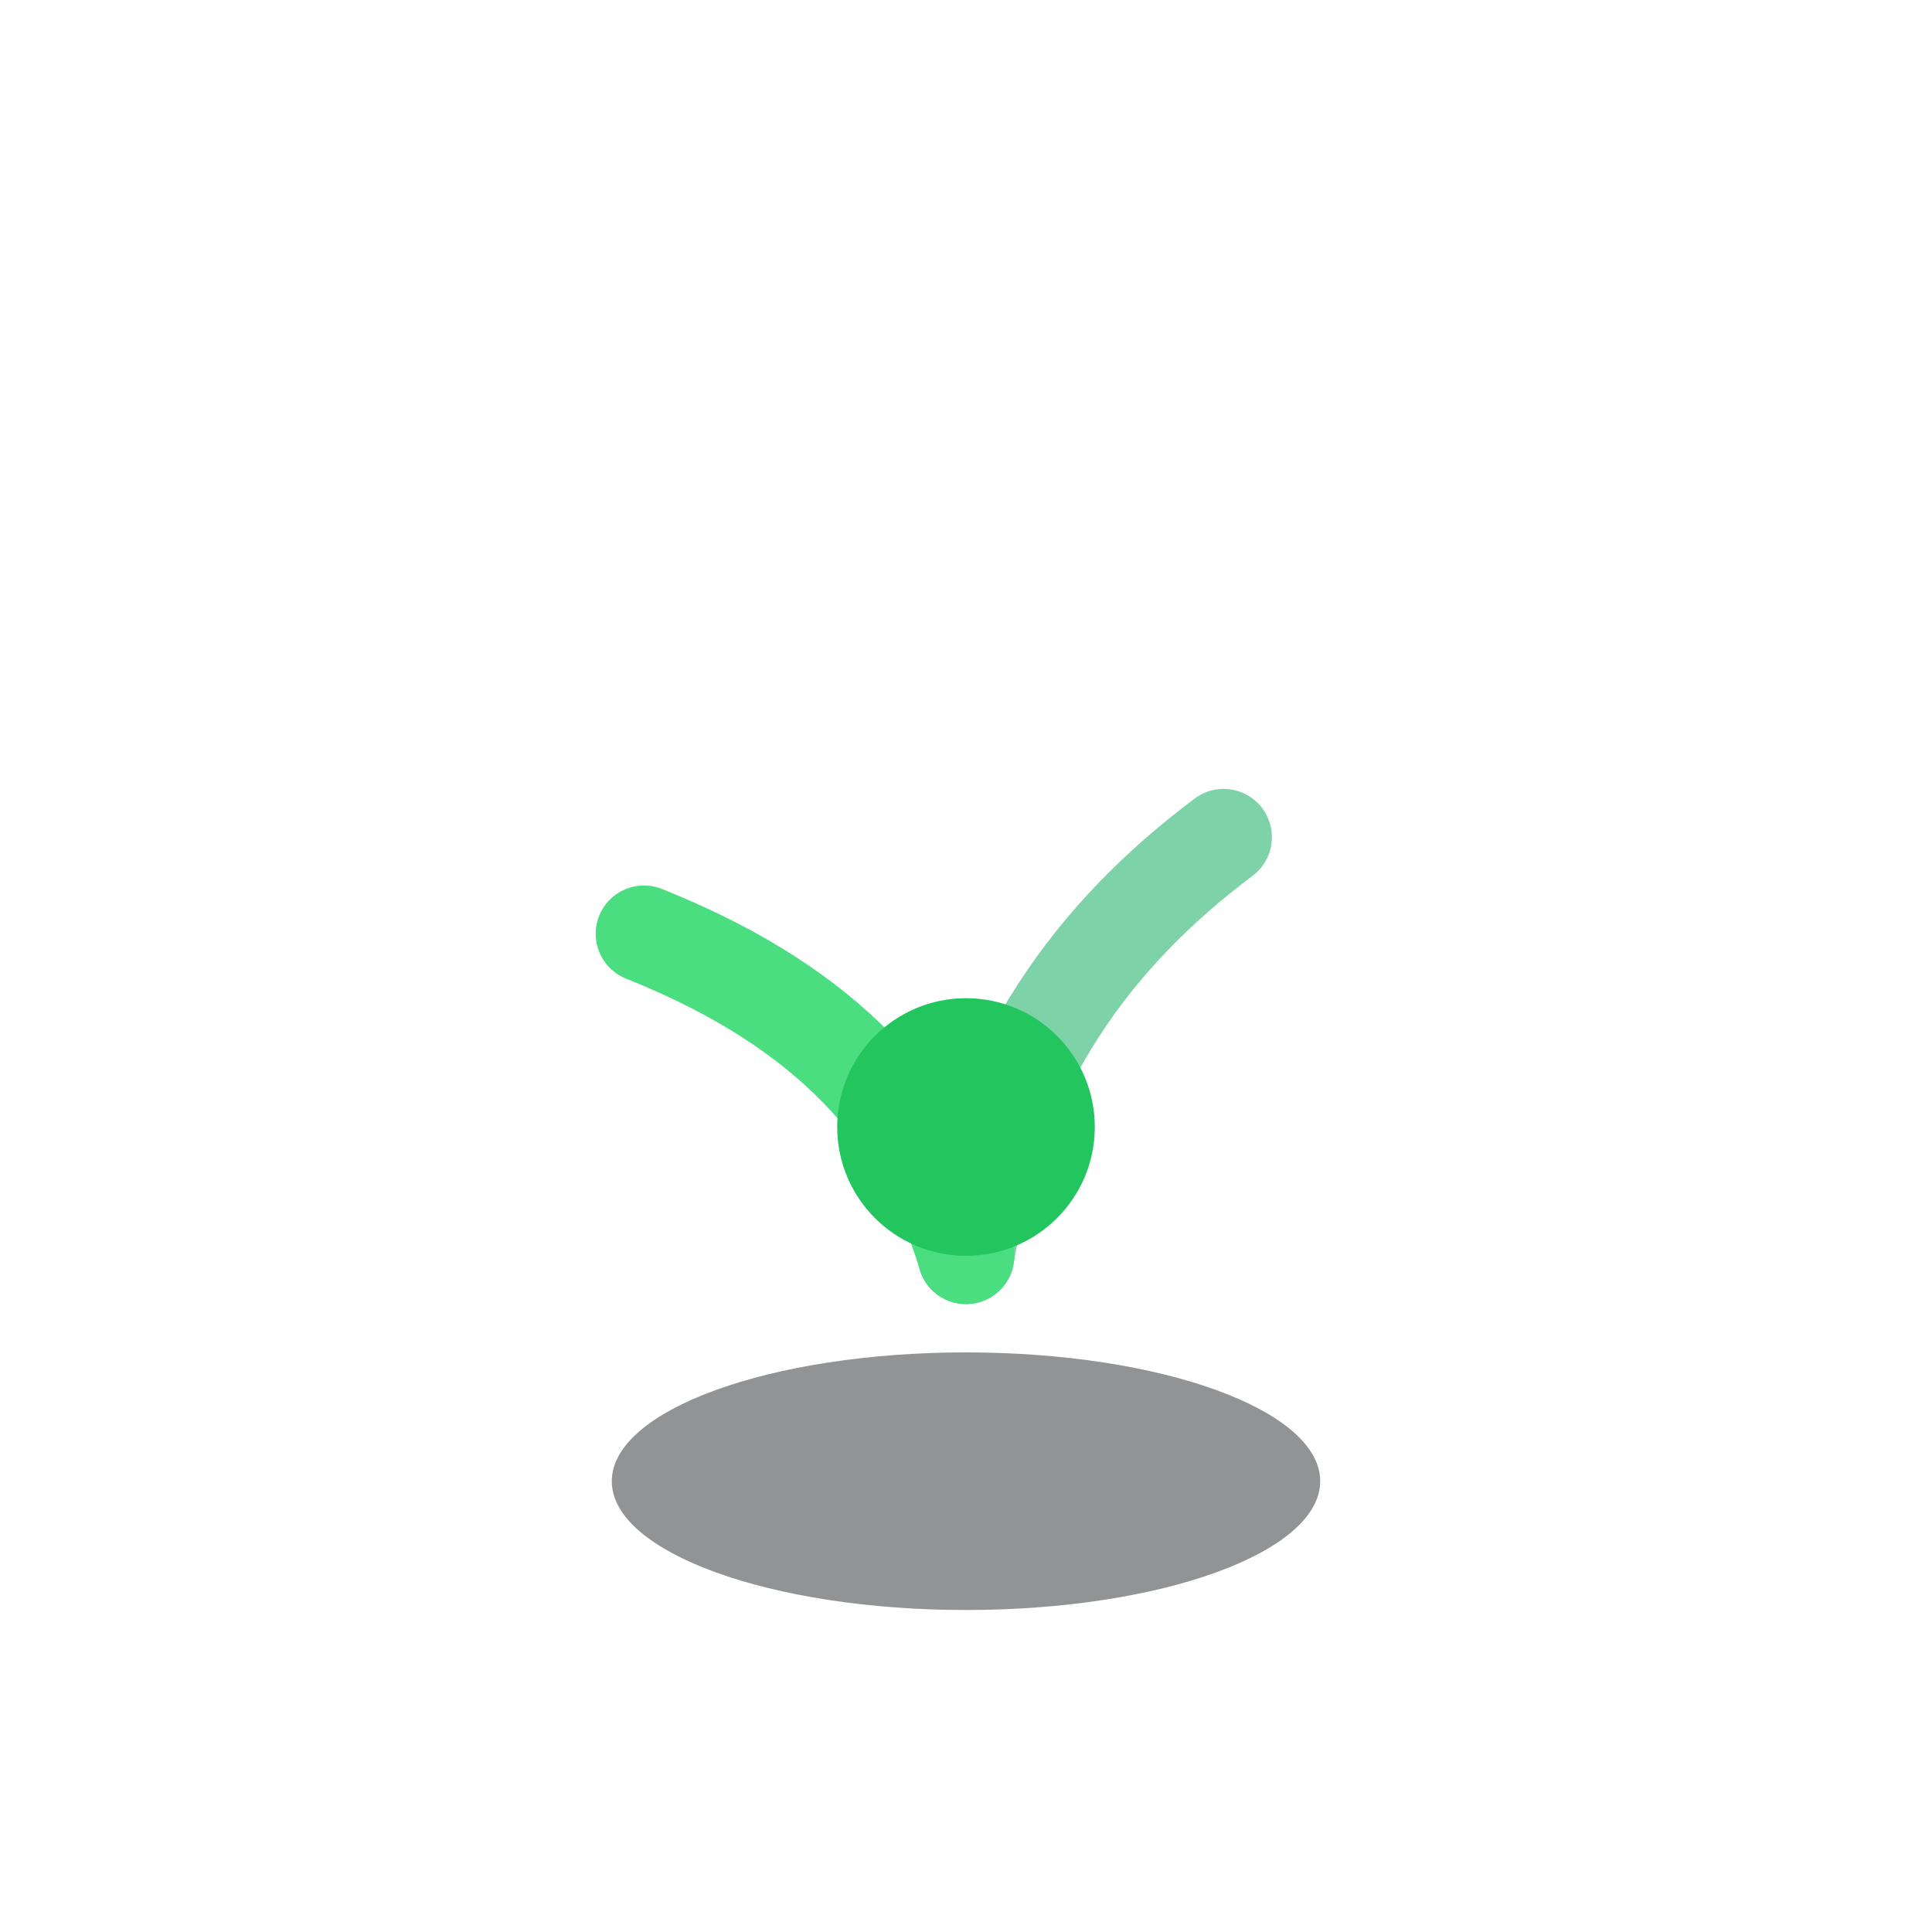
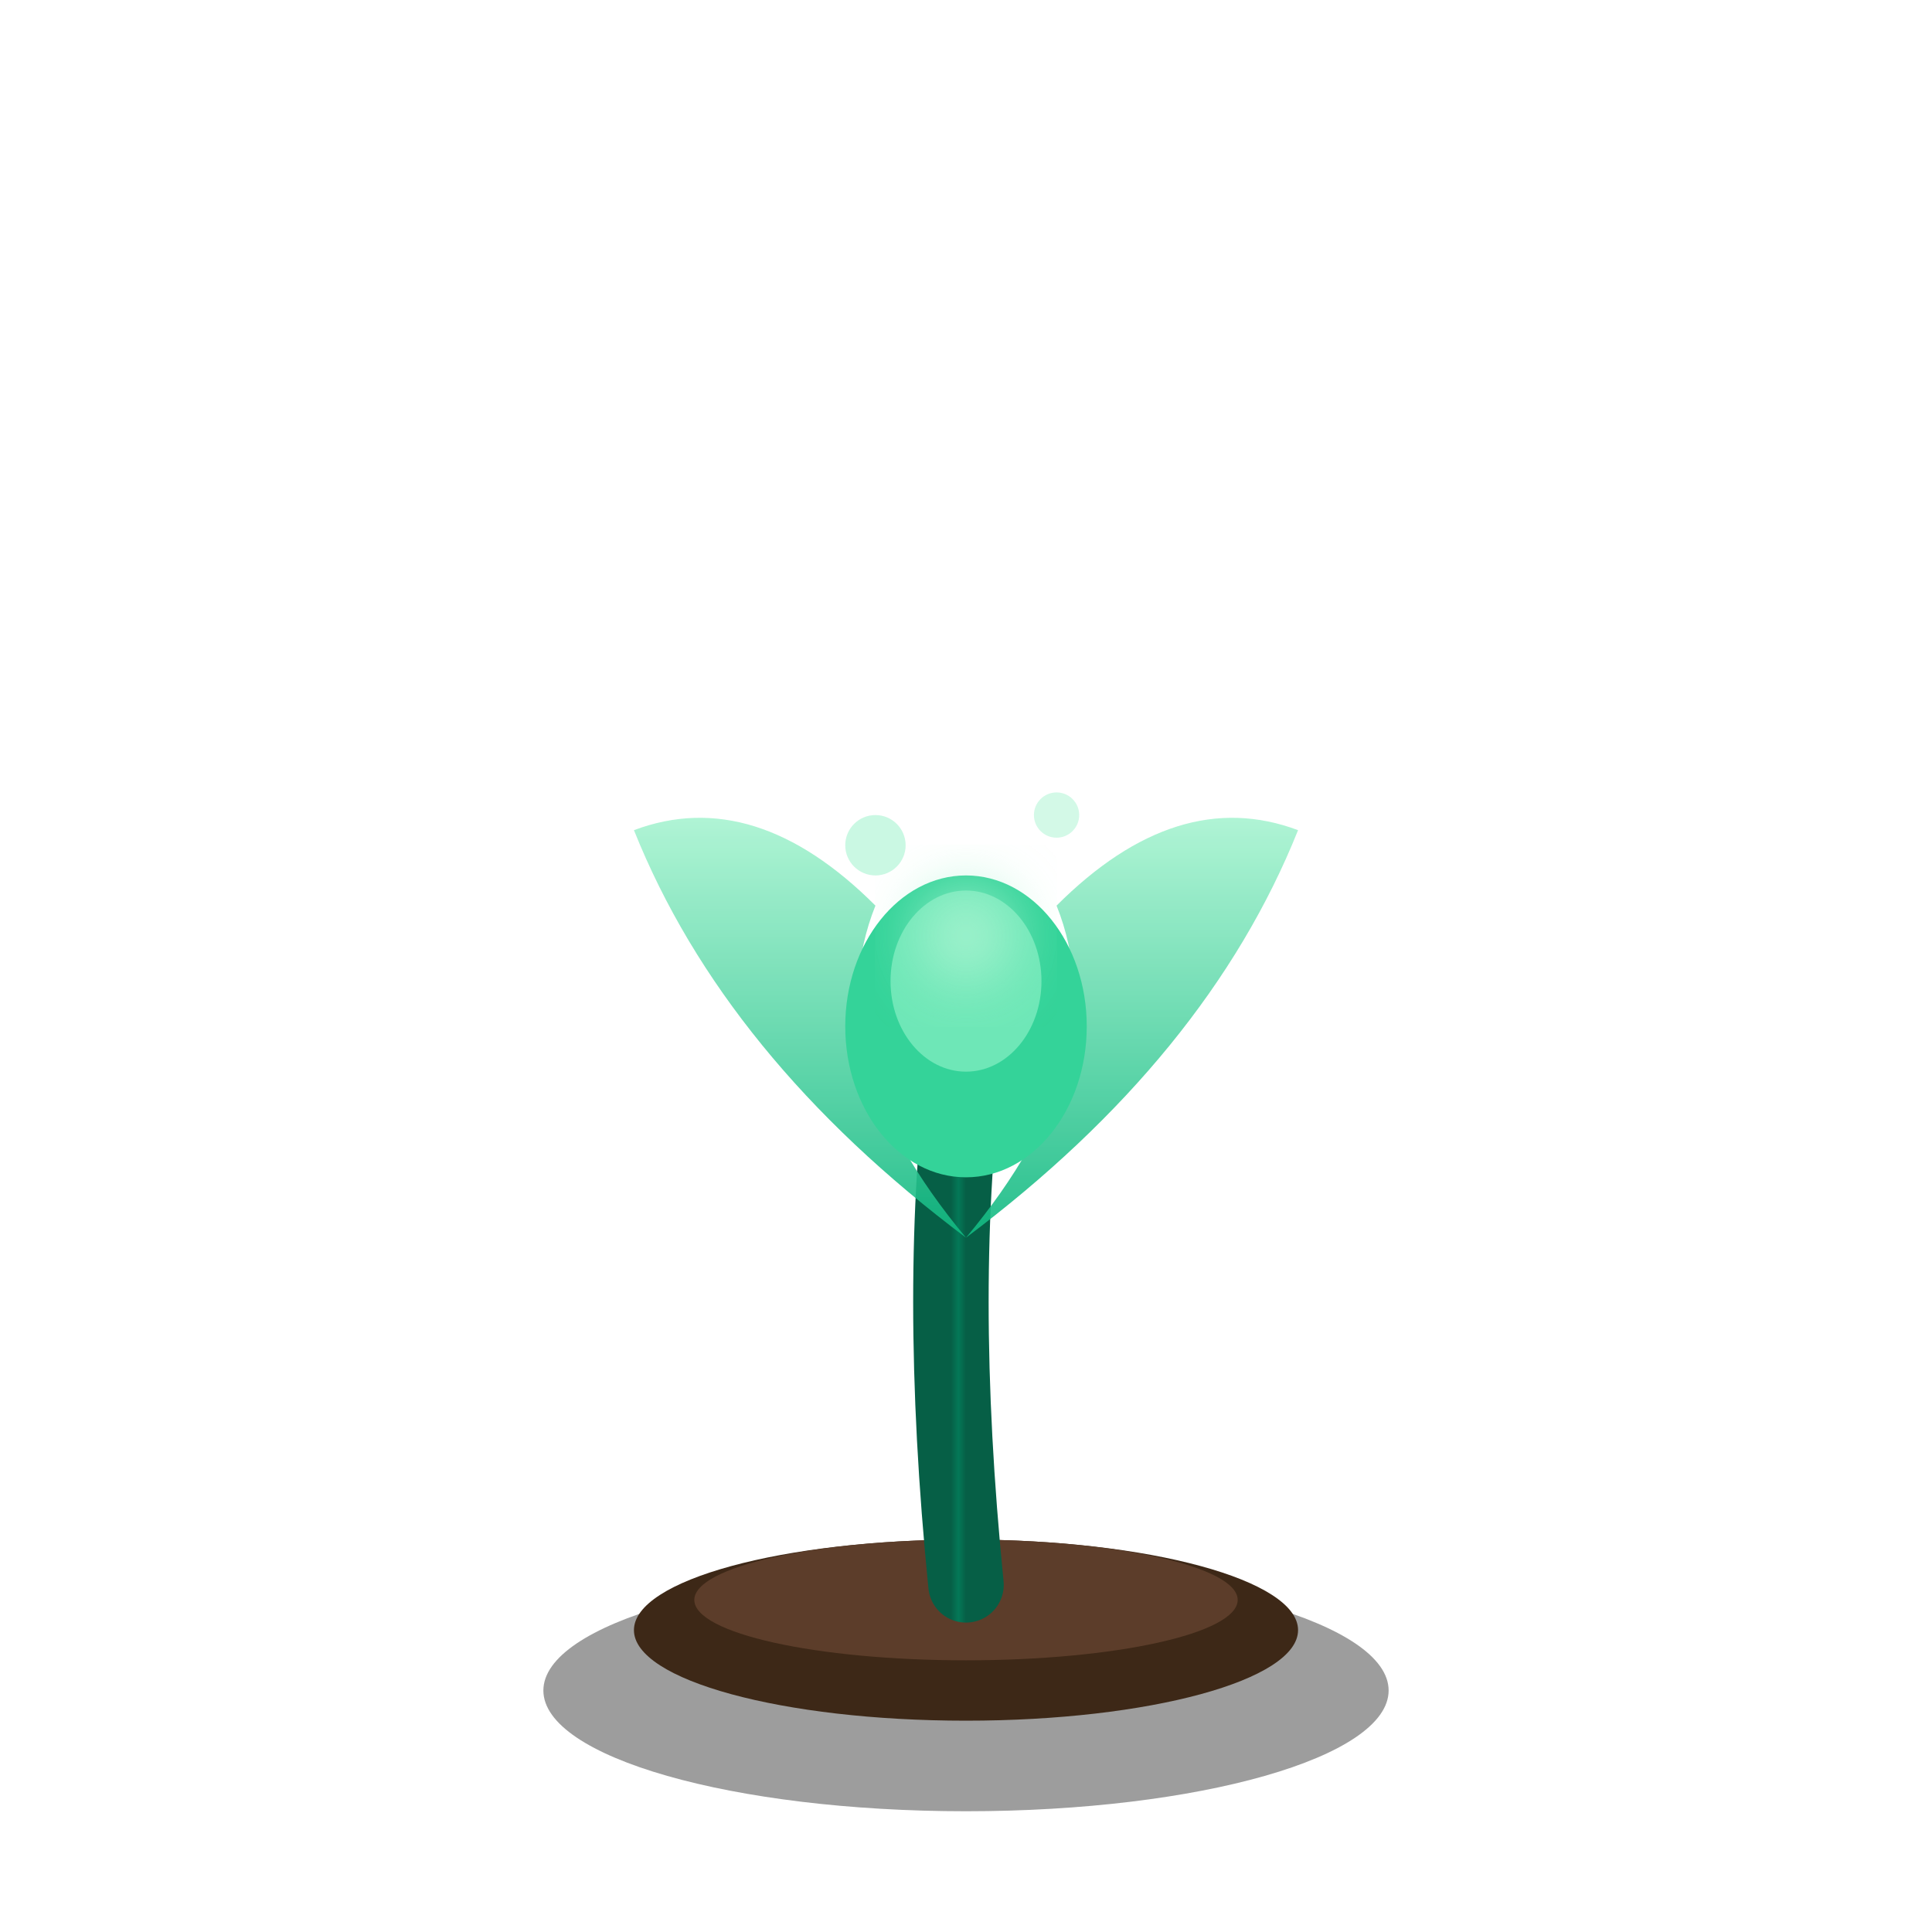
- <svg xmlns="http://www.w3.org/2000/svg" viewBox="0 0 120 120" role="img" aria-label="Aurora Seedling">
-   <rect width="120" height="120" rx="18" fill="transparent" />
-   <ellipse cx="60" cy="92" rx="22" ry="8" fill="#0b0f14" opacity="0.45" />
-   <path d="M60 78c2-12 8-20 16-26" fill="none" stroke="#7dd3a7" stroke-width="6" stroke-linecap="round" />
-   <path d="M60 78c-3-10-10-16-20-20" fill="none" stroke="#4ade80" stroke-width="6" stroke-linecap="round" />
-   <circle cx="60" cy="70" r="8" fill="#22c55e" />
+ <svg xmlns="http://www.w3.org/2000/svg" viewBox="0 0 128 128" role="img" aria-label="Aurora Seedling">
+   <defs>
+     <linearGradient id="auroraGlow" x1="0%" y1="0%" x2="0%" y2="100%">
+       <stop offset="0%" stop-color="#a7f3d0" />
+       <stop offset="100%" stop-color="#10b981" />
+     </linearGradient>
+     <linearGradient id="auroraStem" x1="0%" y1="0%" x2="100%" y2="0%">
+       <stop offset="0%" stop-color="#065f46" />
+       <stop offset="50%" stop-color="#047857" />
+       <stop offset="100%" stop-color="#065f46" />
+     </linearGradient>
+     <filter id="auroraBlur" x="-50%" y="-50%" width="200%" height="200%">
+       <feGaussianBlur in="SourceGraphic" stdDeviation="2" />
+     </filter>
+   </defs>
+   <ellipse cx="64" cy="112" rx="28" ry="8" fill="#0a0a0a" opacity="0.4" />
+   <ellipse cx="64" cy="108" rx="22" ry="6" fill="#3d2817" />
+   <ellipse cx="64" cy="106" rx="18" ry="4" fill="#5c3d2a" />
+   <path d="M64 105 Q62 85 64 70" fill="none" stroke="url(#auroraStem)" stroke-width="5" stroke-linecap="round" />
+   <path d="M64 82 Q48 70 42 55 Q50 52 58 60 Q54 70 64 82" fill="url(#auroraGlow)" opacity="0.9" />
+   <path d="M64 82 Q80 70 86 55 Q78 52 70 60 Q74 70 64 82" fill="url(#auroraGlow)" opacity="0.9" />
+   <ellipse cx="64" cy="68" rx="8" ry="10" fill="#34d399" />
+   <ellipse cx="64" cy="65" rx="5" ry="6" fill="#6ee7b7" />
+   <circle cx="64" cy="62" r="3" fill="#a7f3d0" filter="url(#auroraBlur)" />
+   <circle cx="58" cy="56" r="2" fill="#a7f3d0" opacity="0.6" />
+   <circle cx="70" cy="54" r="1.5" fill="#a7f3d0" opacity="0.5" />
</svg>
